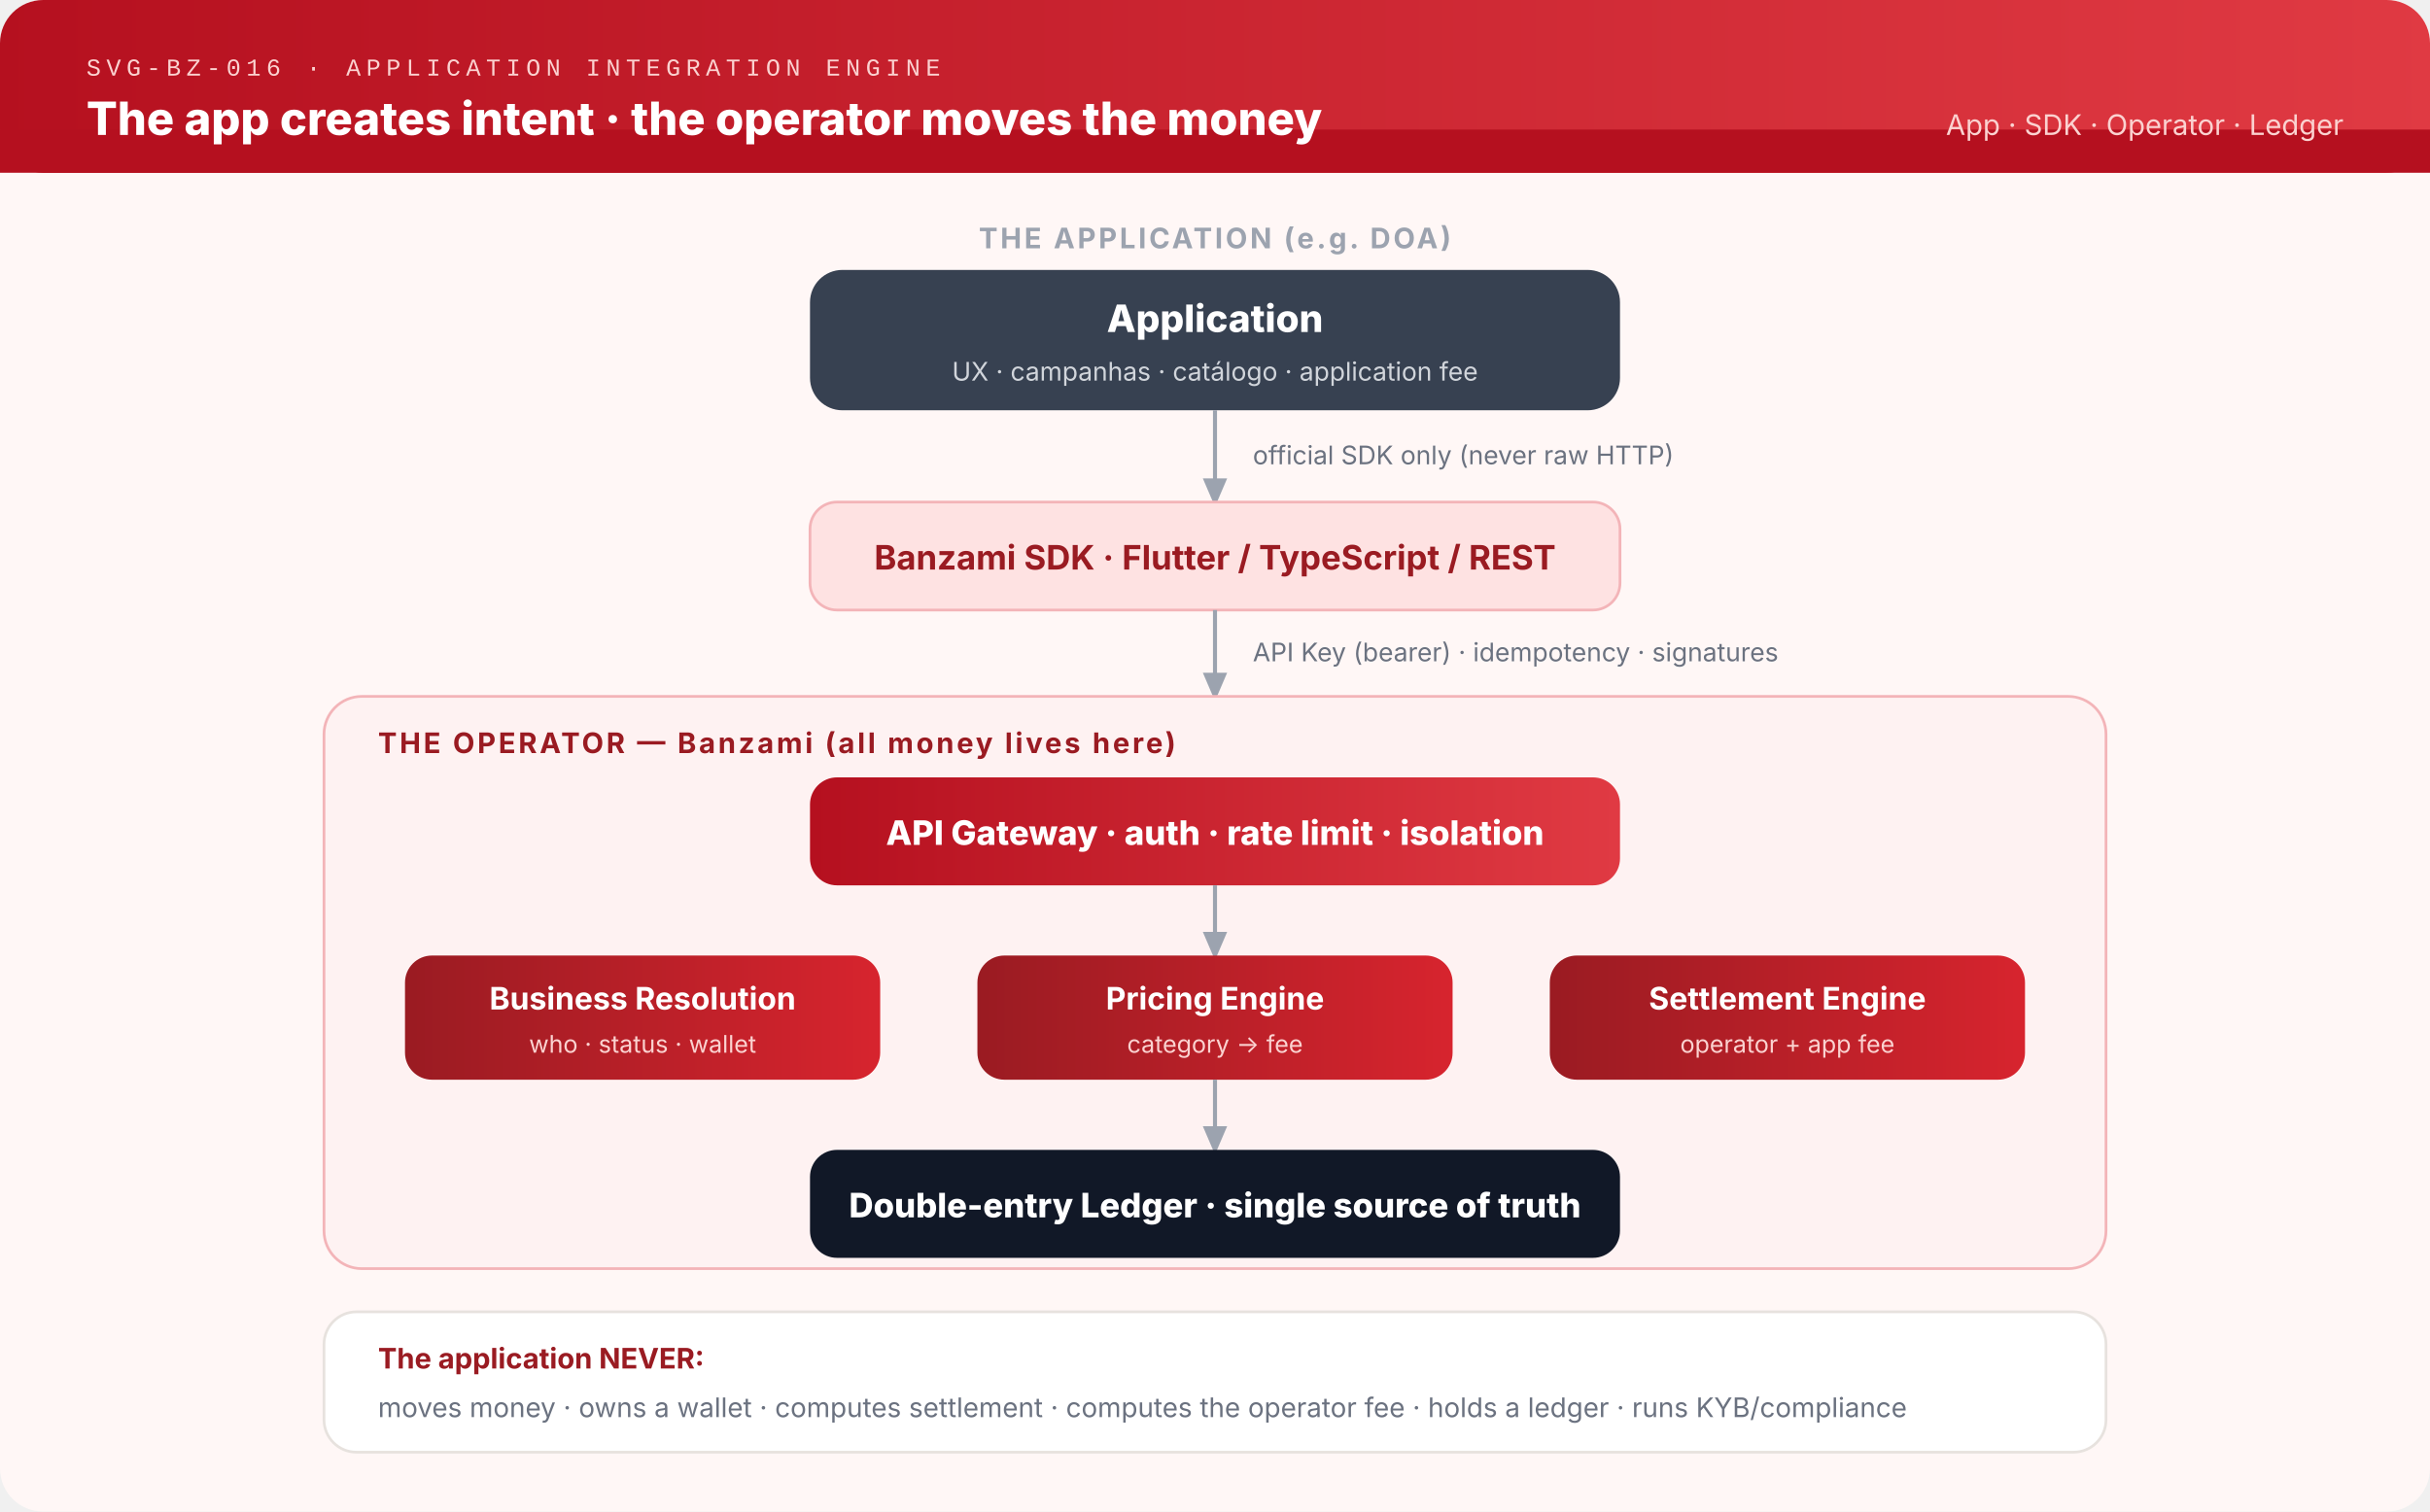
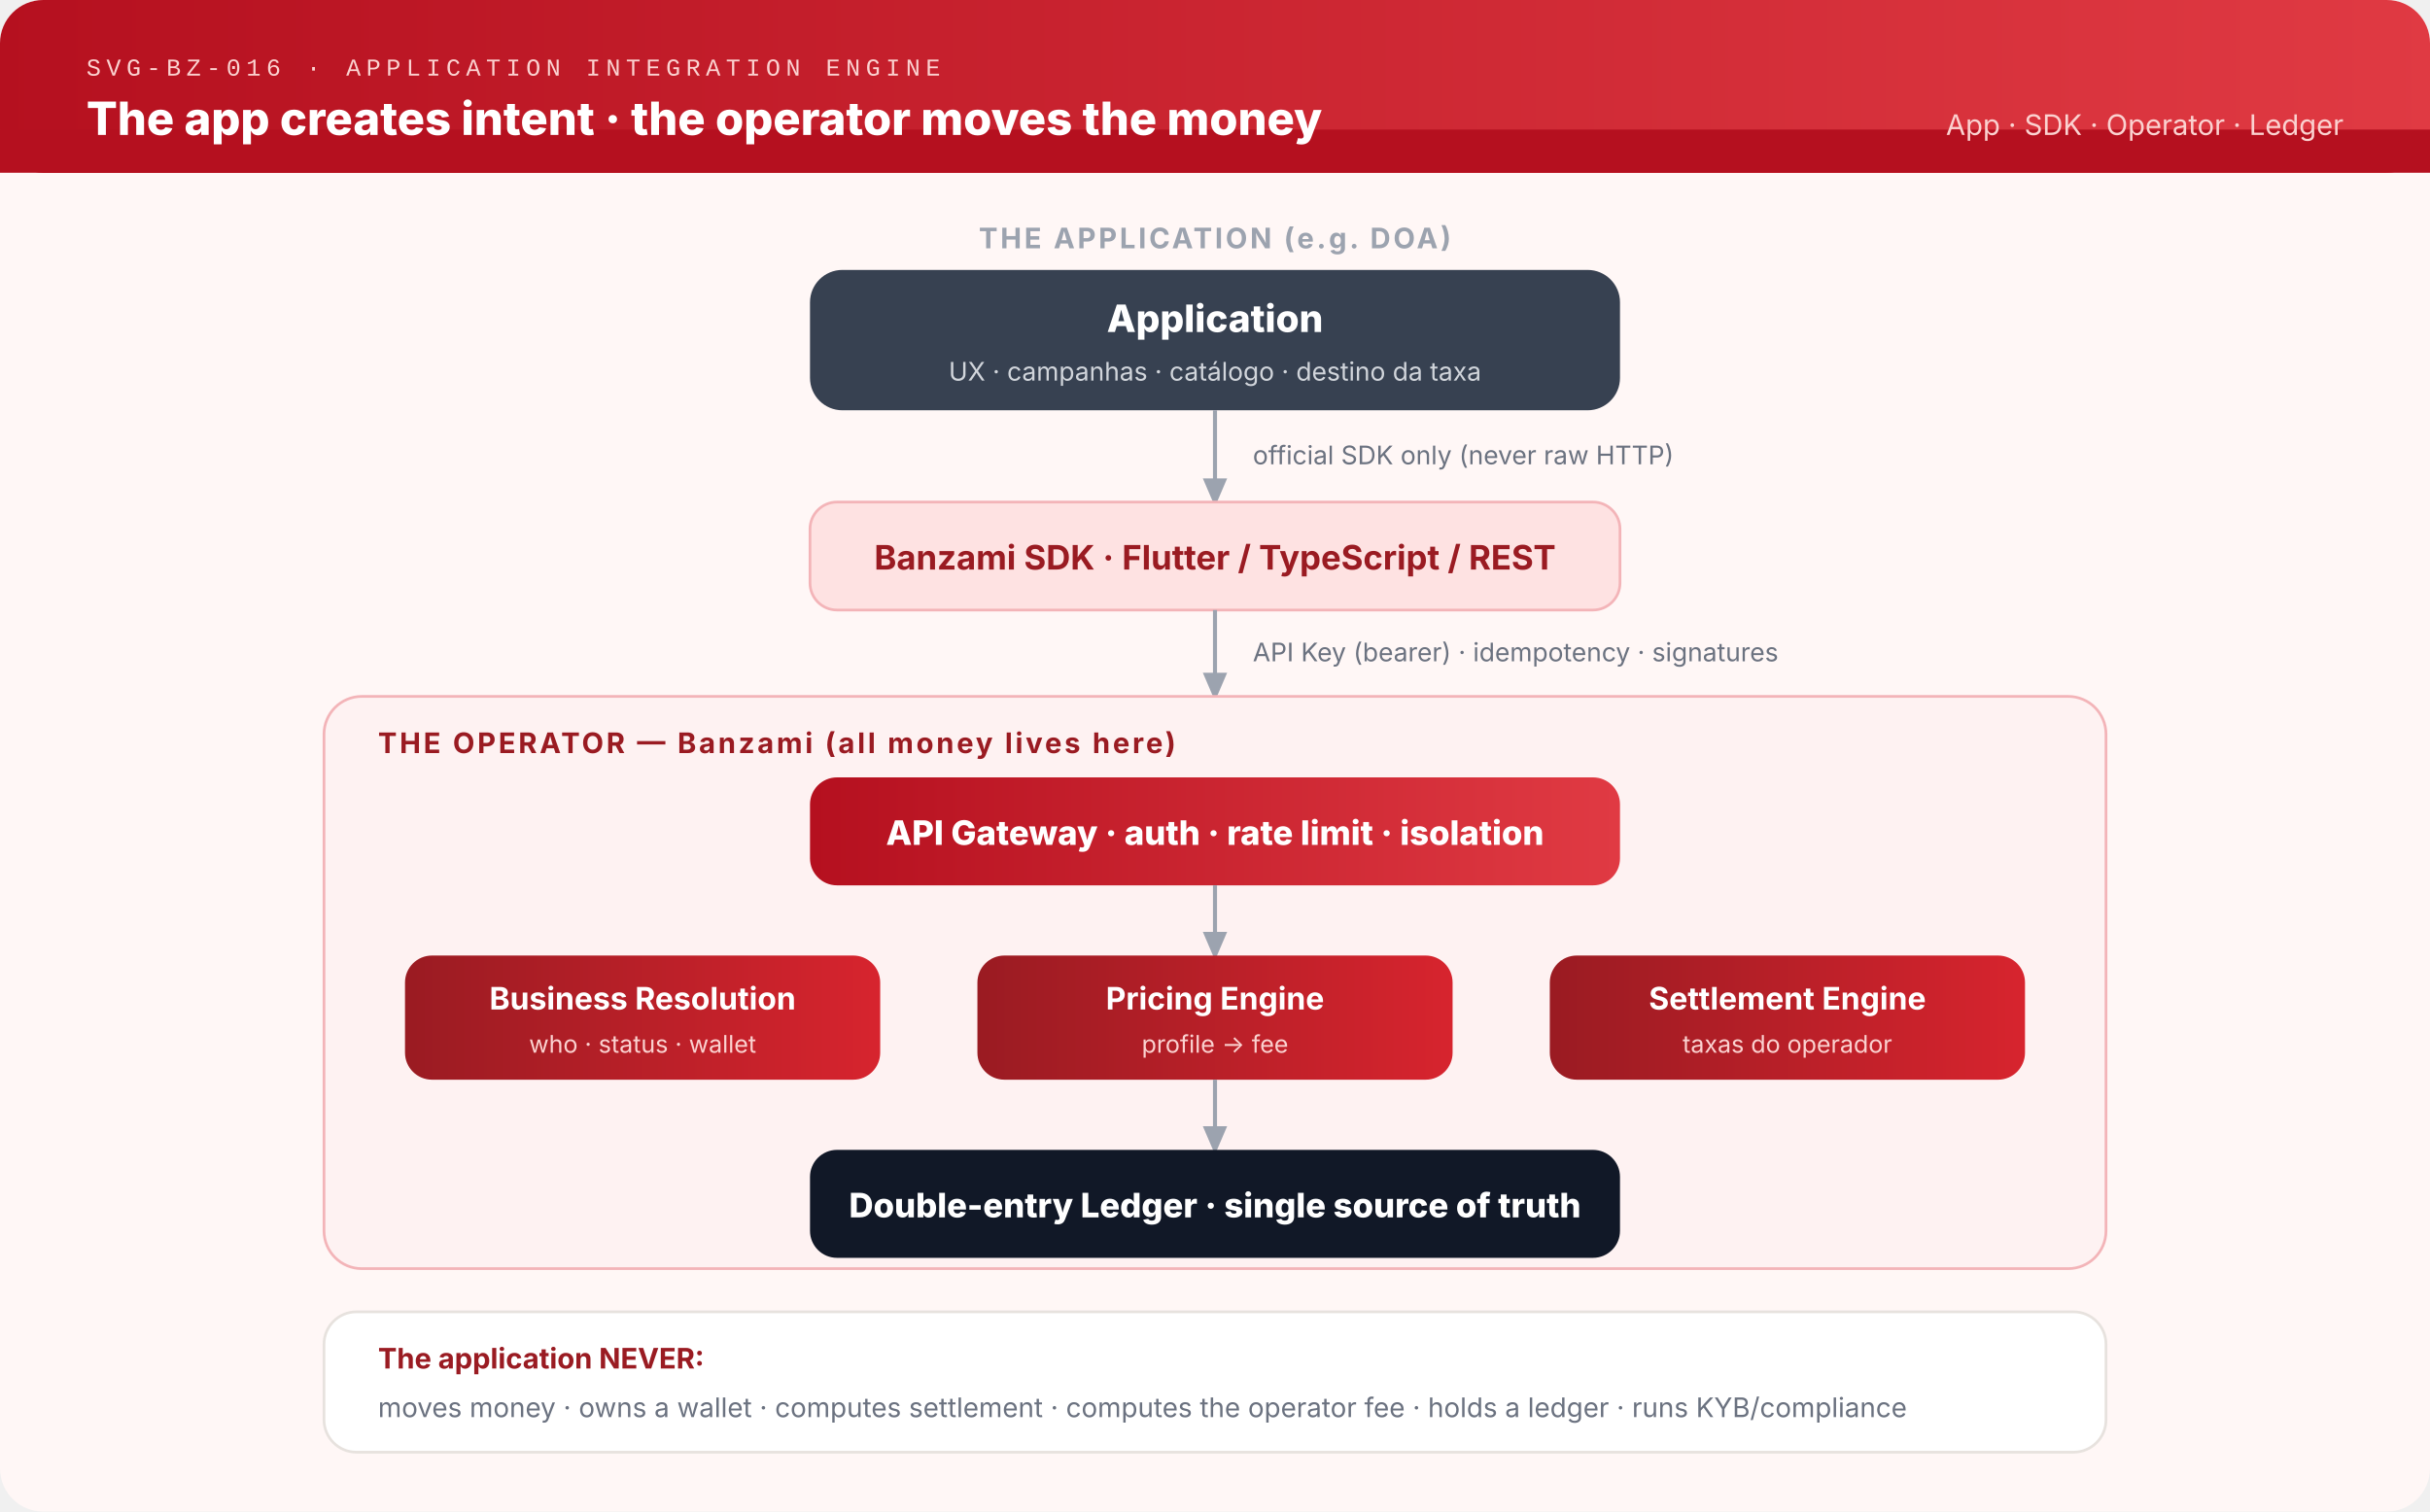
<svg xmlns="http://www.w3.org/2000/svg" viewBox="0 0 900 560" role="img" aria-label="Banzami application integration engine" font-family="system-ui,-apple-system,sans-serif">
  <defs>
    <linearGradient id="hg" x1="0" y1="0" x2="1" y2="0">
      <stop offset="0%" stop-color="#B5101F" />
      <stop offset="100%" stop-color="#E03A43" />
    </linearGradient>
    <linearGradient id="op" x1="0" y1="0" x2="1" y2="0">
      <stop offset="0%" stop-color="#9A1B22" />
      <stop offset="100%" stop-color="#D7242E" />
    </linearGradient>
    <marker id="ar" markerWidth="9" markerHeight="9" refX="4.5" refY="3" orient="auto">
      <path d="M0,0 L0,6 L7,3 z" fill="#9CA3AF" />
    </marker>
  </defs>
  <rect width="900" height="560" fill="#FFF7F6" rx="16" />
  <rect x="0" y="0" width="900" height="64" fill="url(#hg)" rx="16" />
  <rect x="0" y="48" width="900" height="16" fill="#B5101F" />
  <text x="32" y="28" font-family="ui-monospace,'Courier New',monospace" font-size="9" fill="#FBD2D0" letter-spacing="2">SVG-BZ-016 · APPLICATION INTEGRATION ENGINE</text>
  <text x="32" y="50" font-size="17" font-weight="800" fill="#FFFFFF">The app creates intent · the operator moves the money</text>
  <text x="868" y="50" text-anchor="end" font-size="10.5" fill="#FBD2D0">App · SDK · Operator · Ledger</text>
  <text x="450" y="92" text-anchor="middle" font-size="10.5" font-weight="700" fill="#9CA3AF" letter-spacing="1">THE APPLICATION (e.g. DOA)</text>
  <rect x="300" y="100" width="300" height="52" rx="12" fill="#374151" />
  <text x="450" y="123" text-anchor="middle" font-size="14" font-weight="800" fill="#FFFFFF">Application</text>
-   <text x="450" y="141" text-anchor="middle" font-size="9.5" fill="#D1D5DB">UX · campanhas · catálogo · application fee</text>
+   <text x="450" y="141" text-anchor="middle" font-size="9.5" fill="#D1D5DB">UX · campanhas · catálogo · destino da taxa</text>
  <line x1="450" y1="152" x2="450" y2="184" stroke="#9CA3AF" stroke-width="1.5" marker-end="url(#ar)" />
  <text x="464" y="172" font-size="9.5" fill="#6B7280">official SDK only (never raw HTTP)</text>
  <rect x="300" y="186" width="300" height="40" rx="10" fill="#FEE2E2" stroke="#F3B4B8" />
  <text x="450" y="211" text-anchor="middle" font-size="12.5" font-weight="700" fill="#9A1B22">Banzami SDK · Flutter / TypeScript / REST</text>
  <line x1="450" y1="226" x2="450" y2="256" stroke="#9CA3AF" stroke-width="1.5" marker-end="url(#ar)" />
  <text x="464" y="245" font-size="9.5" fill="#6B7280">API Key (bearer) · idempotency · signatures</text>
  <rect x="120" y="258" width="660" height="212" rx="14" fill="#FEF2F2" stroke="#F3B4B8" />
  <text x="140" y="279" font-size="10.5" font-weight="700" fill="#9A1B22" letter-spacing="1">THE OPERATOR — Banzami (all money lives here)</text>
  <rect x="300" y="288" width="300" height="40" rx="10" fill="url(#hg)" />
  <text x="450" y="313" text-anchor="middle" font-size="12.5" font-weight="800" fill="#FFFFFF">API Gateway · auth · rate limit · isolation</text>
  <line x1="450" y1="328" x2="450" y2="352" stroke="#9CA3AF" stroke-width="1.5" marker-end="url(#ar)" />
  <rect x="150" y="354" width="176" height="46" rx="10" fill="url(#op)" />
  <text x="238" y="374" text-anchor="middle" font-size="11.5" font-weight="700" fill="#FFFFFF">Business Resolution</text>
  <text x="238" y="390" text-anchor="middle" font-size="9" fill="#FBD2D0">who · status · wallet</text>
  <rect x="362" y="354" width="176" height="46" rx="10" fill="url(#op)" />
  <text x="450" y="374" text-anchor="middle" font-size="11.5" font-weight="700" fill="#FFFFFF">Pricing Engine</text>
-   <text x="450" y="390" text-anchor="middle" font-size="9" fill="#FBD2D0">category → fee</text>
+   <text x="450" y="390" text-anchor="middle" font-size="9" fill="#FBD2D0">profile → fee</text>
  <rect x="574" y="354" width="176" height="46" rx="10" fill="url(#op)" />
  <text x="662" y="374" text-anchor="middle" font-size="11.5" font-weight="700" fill="#FFFFFF">Settlement Engine</text>
-   <text x="662" y="390" text-anchor="middle" font-size="9" fill="#FBD2D0">operator + app fee</text>
+   <text x="662" y="390" text-anchor="middle" font-size="9" fill="#FBD2D0">taxas do operador</text>
  <line x1="450" y1="400" x2="450" y2="424" stroke="#9CA3AF" stroke-width="1.5" marker-end="url(#ar)" />
  <rect x="300" y="426" width="300" height="40" rx="10" fill="#111827" />
  <text x="450" y="451" text-anchor="middle" font-size="12.5" font-weight="800" fill="#FFFFFF">Double-entry Ledger · single source of truth</text>
  <rect x="120" y="486" width="660" height="52" rx="12" fill="#FFFFFF" stroke="#E7E2DE" />
  <text x="140" y="507" font-size="10.5" font-weight="700" fill="#9A1B22">The application NEVER:</text>
  <text x="140" y="525" font-size="10" fill="#6B7280">moves money · owns a wallet · computes settlement · computes the operator fee · holds a ledger · runs KYB/compliance</text>
</svg>
